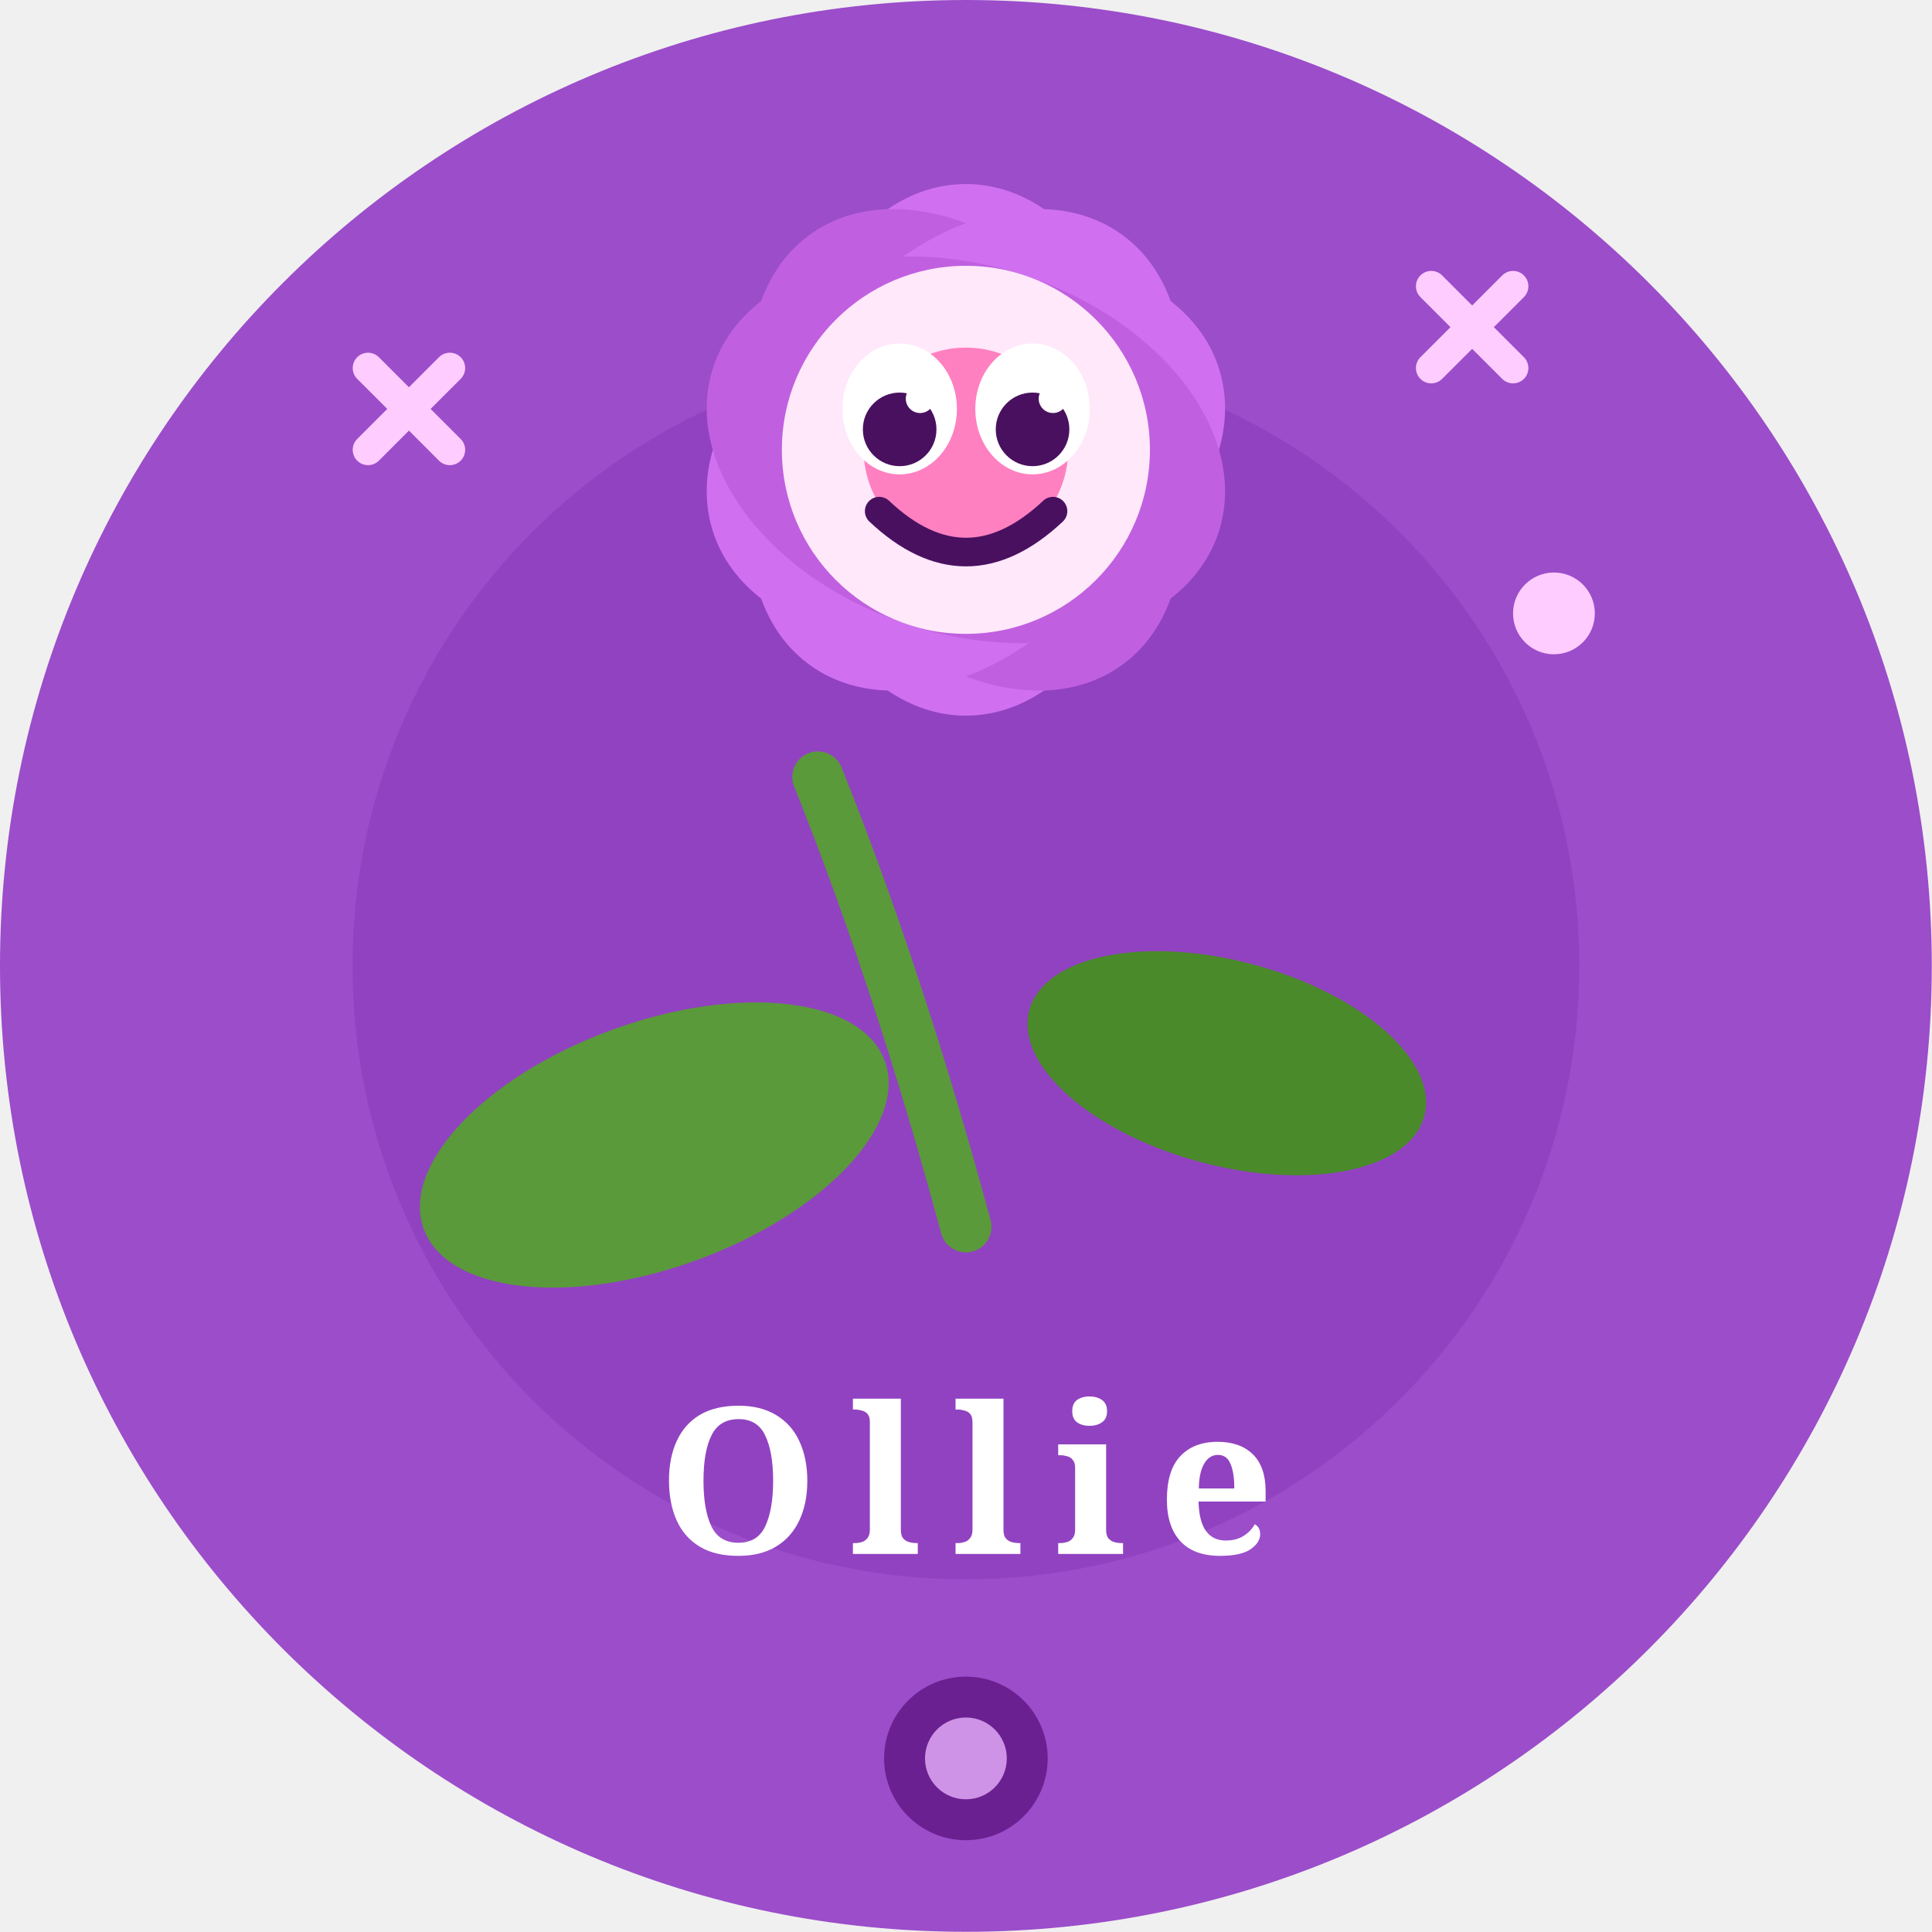
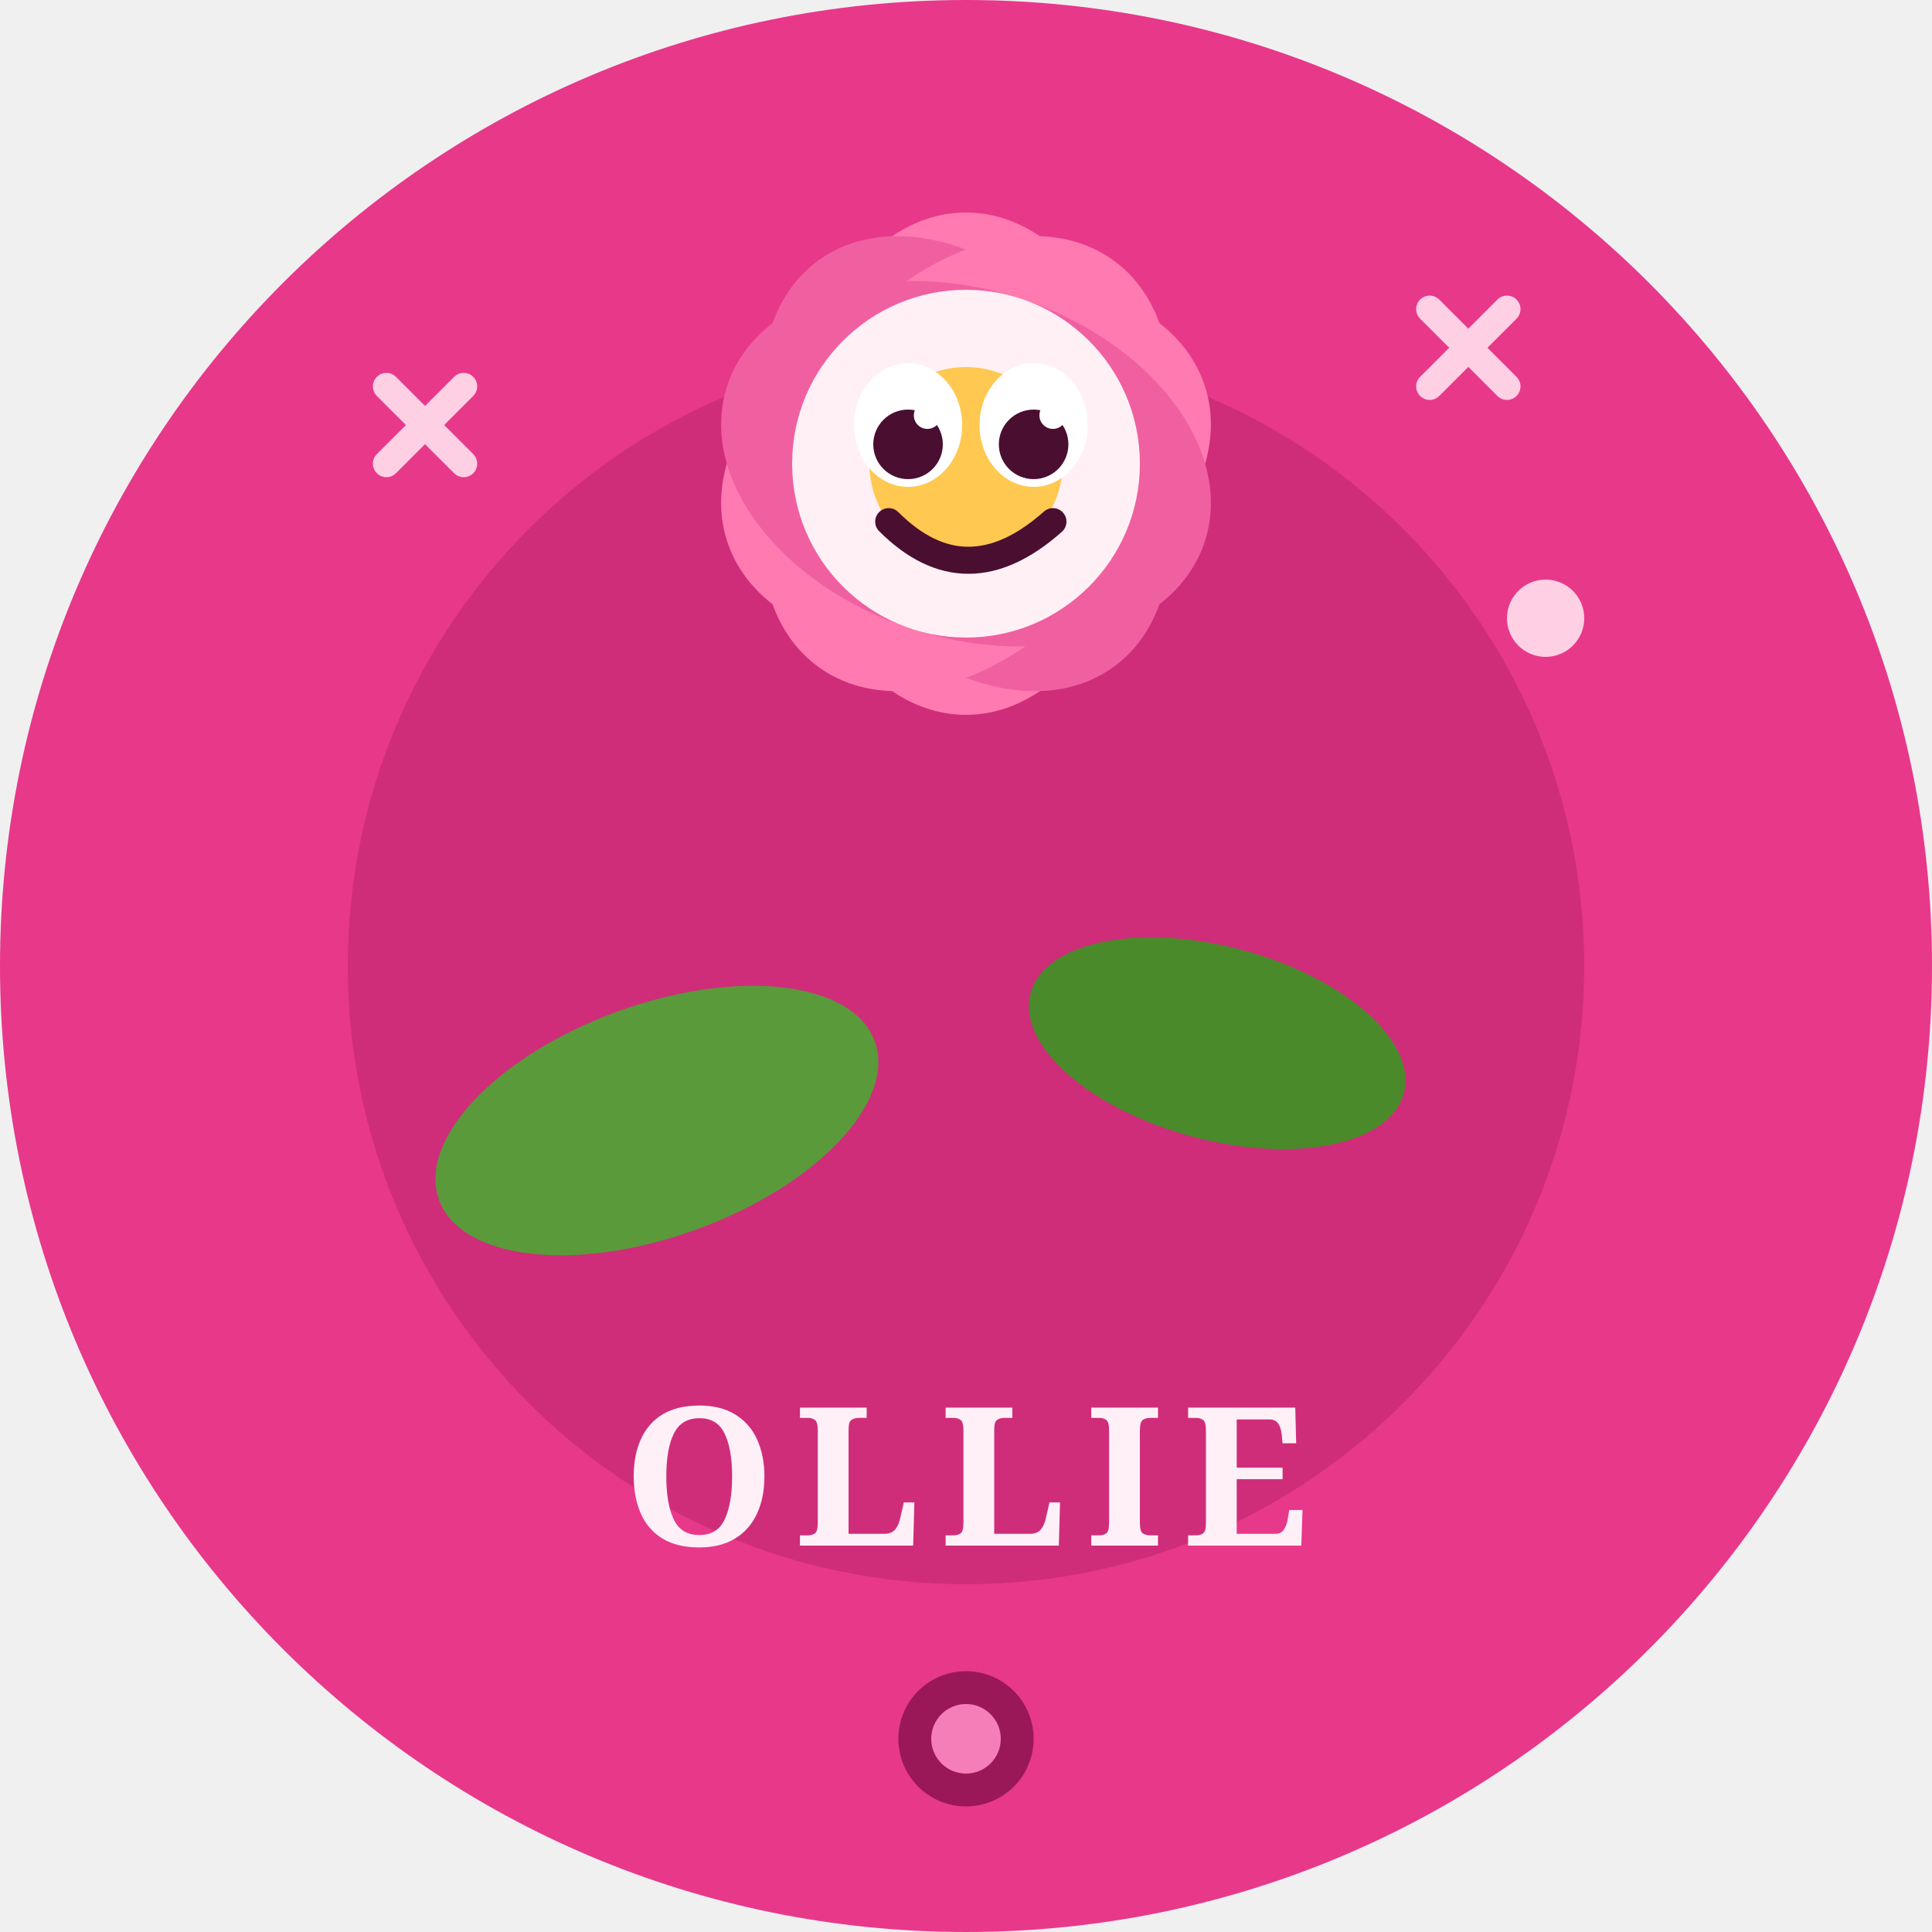
- <svg xmlns="http://www.w3.org/2000/svg" width="94.49" height="94.49" viewBox="0 0 94.49 94.49">
-   <circle cx="47.24" cy="47.24" r="47.24" fill="#9b4dca" />
-   <circle cx="47.24" cy="47.24" r="30" fill="#7a2aaa" fill-opacity="0.3" />
-   <path d="M47.24 60 Q44 48 40 38" stroke="#5a9a3a" stroke-width="2.5" fill="none" stroke-linecap="round" />
-   <ellipse cx="32" cy="56" rx="12" ry="6" fill="#5a9a3a" transform="rotate(-20 32 56)" />
-   <ellipse cx="60" cy="52" rx="10" ry="5" fill="#4a8a2a" transform="rotate(15 60 52)" />
-   <ellipse cx="47.24" cy="22" rx="9" ry="13" fill="#d070f0" />
-   <ellipse cx="47.24" cy="22" rx="9" ry="13" fill="#d070f0" transform="rotate(72 47.24 22)" />
-   <ellipse cx="47.24" cy="22" rx="9" ry="13" fill="#c060e0" transform="rotate(144 47.24 22)" />
-   <ellipse cx="47.24" cy="22" rx="9" ry="13" fill="#d070f0" transform="rotate(216 47.24 22)" />
-   <ellipse cx="47.24" cy="22" rx="9" ry="13" fill="#c060e0" transform="rotate(288 47.24 22)" />
-   <circle cx="47.24" cy="22" r="9" fill="#ffe8fa" />
-   <circle cx="47.24" cy="22" r="5" fill="#ff80c0" />
-   <ellipse cx="44" cy="20" rx="2.8" ry="3.2" fill="white" />
-   <circle cx="44" cy="21" r="1.8" fill="#4a1060" />
-   <circle cx="45" cy="19.5" r="0.7" fill="white" />
-   <ellipse cx="50.5" cy="20" rx="2.8" ry="3.2" fill="white" />
-   <circle cx="50.5" cy="21" r="1.8" fill="#4a1060" />
-   <circle cx="51.5" cy="19.5" r="0.7" fill="white" />
-   <path d="M43 25 Q47.24 29 51.5 25" stroke="#4a1060" stroke-width="1.4" fill="none" stroke-linecap="round" />
-   <line x1="18" y1="18" x2="22" y2="22" stroke="#ffccff" stroke-width="1.5" stroke-linecap="round" />
-   <line x1="22" y1="18" x2="18" y2="22" stroke="#ffccff" stroke-width="1.5" stroke-linecap="round" />
-   <line x1="70" y1="14" x2="74" y2="18" stroke="#ffccff" stroke-width="1.5" stroke-linecap="round" />
-   <line x1="74" y1="14" x2="70" y2="18" stroke="#ffccff" stroke-width="1.5" stroke-linecap="round" />
-   <circle cx="76" cy="30" r="2" fill="#ffccff" />
-   <text x="47.24" y="76" text-anchor="middle" font-family="Georgia, serif" font-size="10" font-weight="700" fill="white" letter-spacing="1.5">Ollie</text>
-   <circle cx="47.24" cy="86" r="4" fill="#6a2090" />
-   <circle cx="47.24" cy="86" r="2" fill="#d9a0f0" fill-opacity="0.9" />
+ <svg xmlns="http://www.w3.org/2000/svg" width="100" height="100" viewBox="0 0 100 100">
+   <circle cx="50" cy="50" r="50" fill="#e8388a" />
+   <g>
+     <circle cx="50" cy="50" r="32" fill="#9a1858" fill-opacity="0.32" />
+     <ellipse cx="34" cy="58" rx="12" ry="6" fill="#5a9a3a" transform="rotate(-20 34 58)" />
+     <ellipse cx="63" cy="54" rx="10" ry="5" fill="#4a8a2a" transform="rotate(15 63 54)" />
+     <ellipse cx="50" cy="24" rx="9" ry="13" fill="#ff7ab0" />
+     <ellipse cx="50" cy="24" rx="9" ry="13" fill="#ff7ab0" transform="rotate(72 50 24)" />
+     <ellipse cx="50" cy="24" rx="9" ry="13" fill="#f060a0" transform="rotate(144 50 24)" />
+     <ellipse cx="50" cy="24" rx="9" ry="13" fill="#ff7ab0" transform="rotate(216 50 24)" />
+     <ellipse cx="50" cy="24" rx="9" ry="13" fill="#f060a0" transform="rotate(288 50 24)" />
+     <circle cx="50" cy="24" r="9" fill="#fff0f5" />
+     <circle cx="50" cy="24" r="5" fill="#ffc850" />
+     <ellipse cx="47" cy="22" rx="2.8" ry="3.2" fill="white" />
+     <circle cx="47" cy="23" r="1.8" fill="#4a0e30" />
+     <circle cx="48" cy="21.5" r="0.7" fill="white" />
+     <ellipse cx="53.5" cy="22" rx="2.8" ry="3.2" fill="white" />
+     <circle cx="53.5" cy="23" r="1.8" fill="#4a0e30" />
+     <circle cx="54.5" cy="21.5" r="0.7" fill="white" />
+     <path d="M46 27 Q50 31 54.5 27" stroke="#4a0e30" stroke-width="1.4" fill="none" stroke-linecap="round" />
+     <line x1="20" y1="20" x2="24" y2="24" stroke="#ffd0e4" stroke-width="1.4" stroke-linecap="round" />
+     <line x1="24" y1="20" x2="20" y2="24" stroke="#ffd0e4" stroke-width="1.4" stroke-linecap="round" />
+     <line x1="74" y1="16" x2="78" y2="20" stroke="#ffd0e4" stroke-width="1.4" stroke-linecap="round" />
+     <line x1="78" y1="16" x2="74" y2="20" stroke="#ffd0e4" stroke-width="1.4" stroke-linecap="round" />
+     <circle cx="80" cy="32" r="2" fill="#ffd0e4" />
+   </g>
+   <text x="50" y="80" text-anchor="middle" font-family="Fraunces, Georgia, serif" font-size="10" font-weight="700" fill="#fff0f7" letter-spacing="1">OLLIE</text>
+   <circle cx="50" cy="90" r="3.5" fill="#9a1858" />
+   <circle cx="50" cy="90" r="1.8" fill="#ff8ac2" fill-opacity="0.9" />
</svg>
